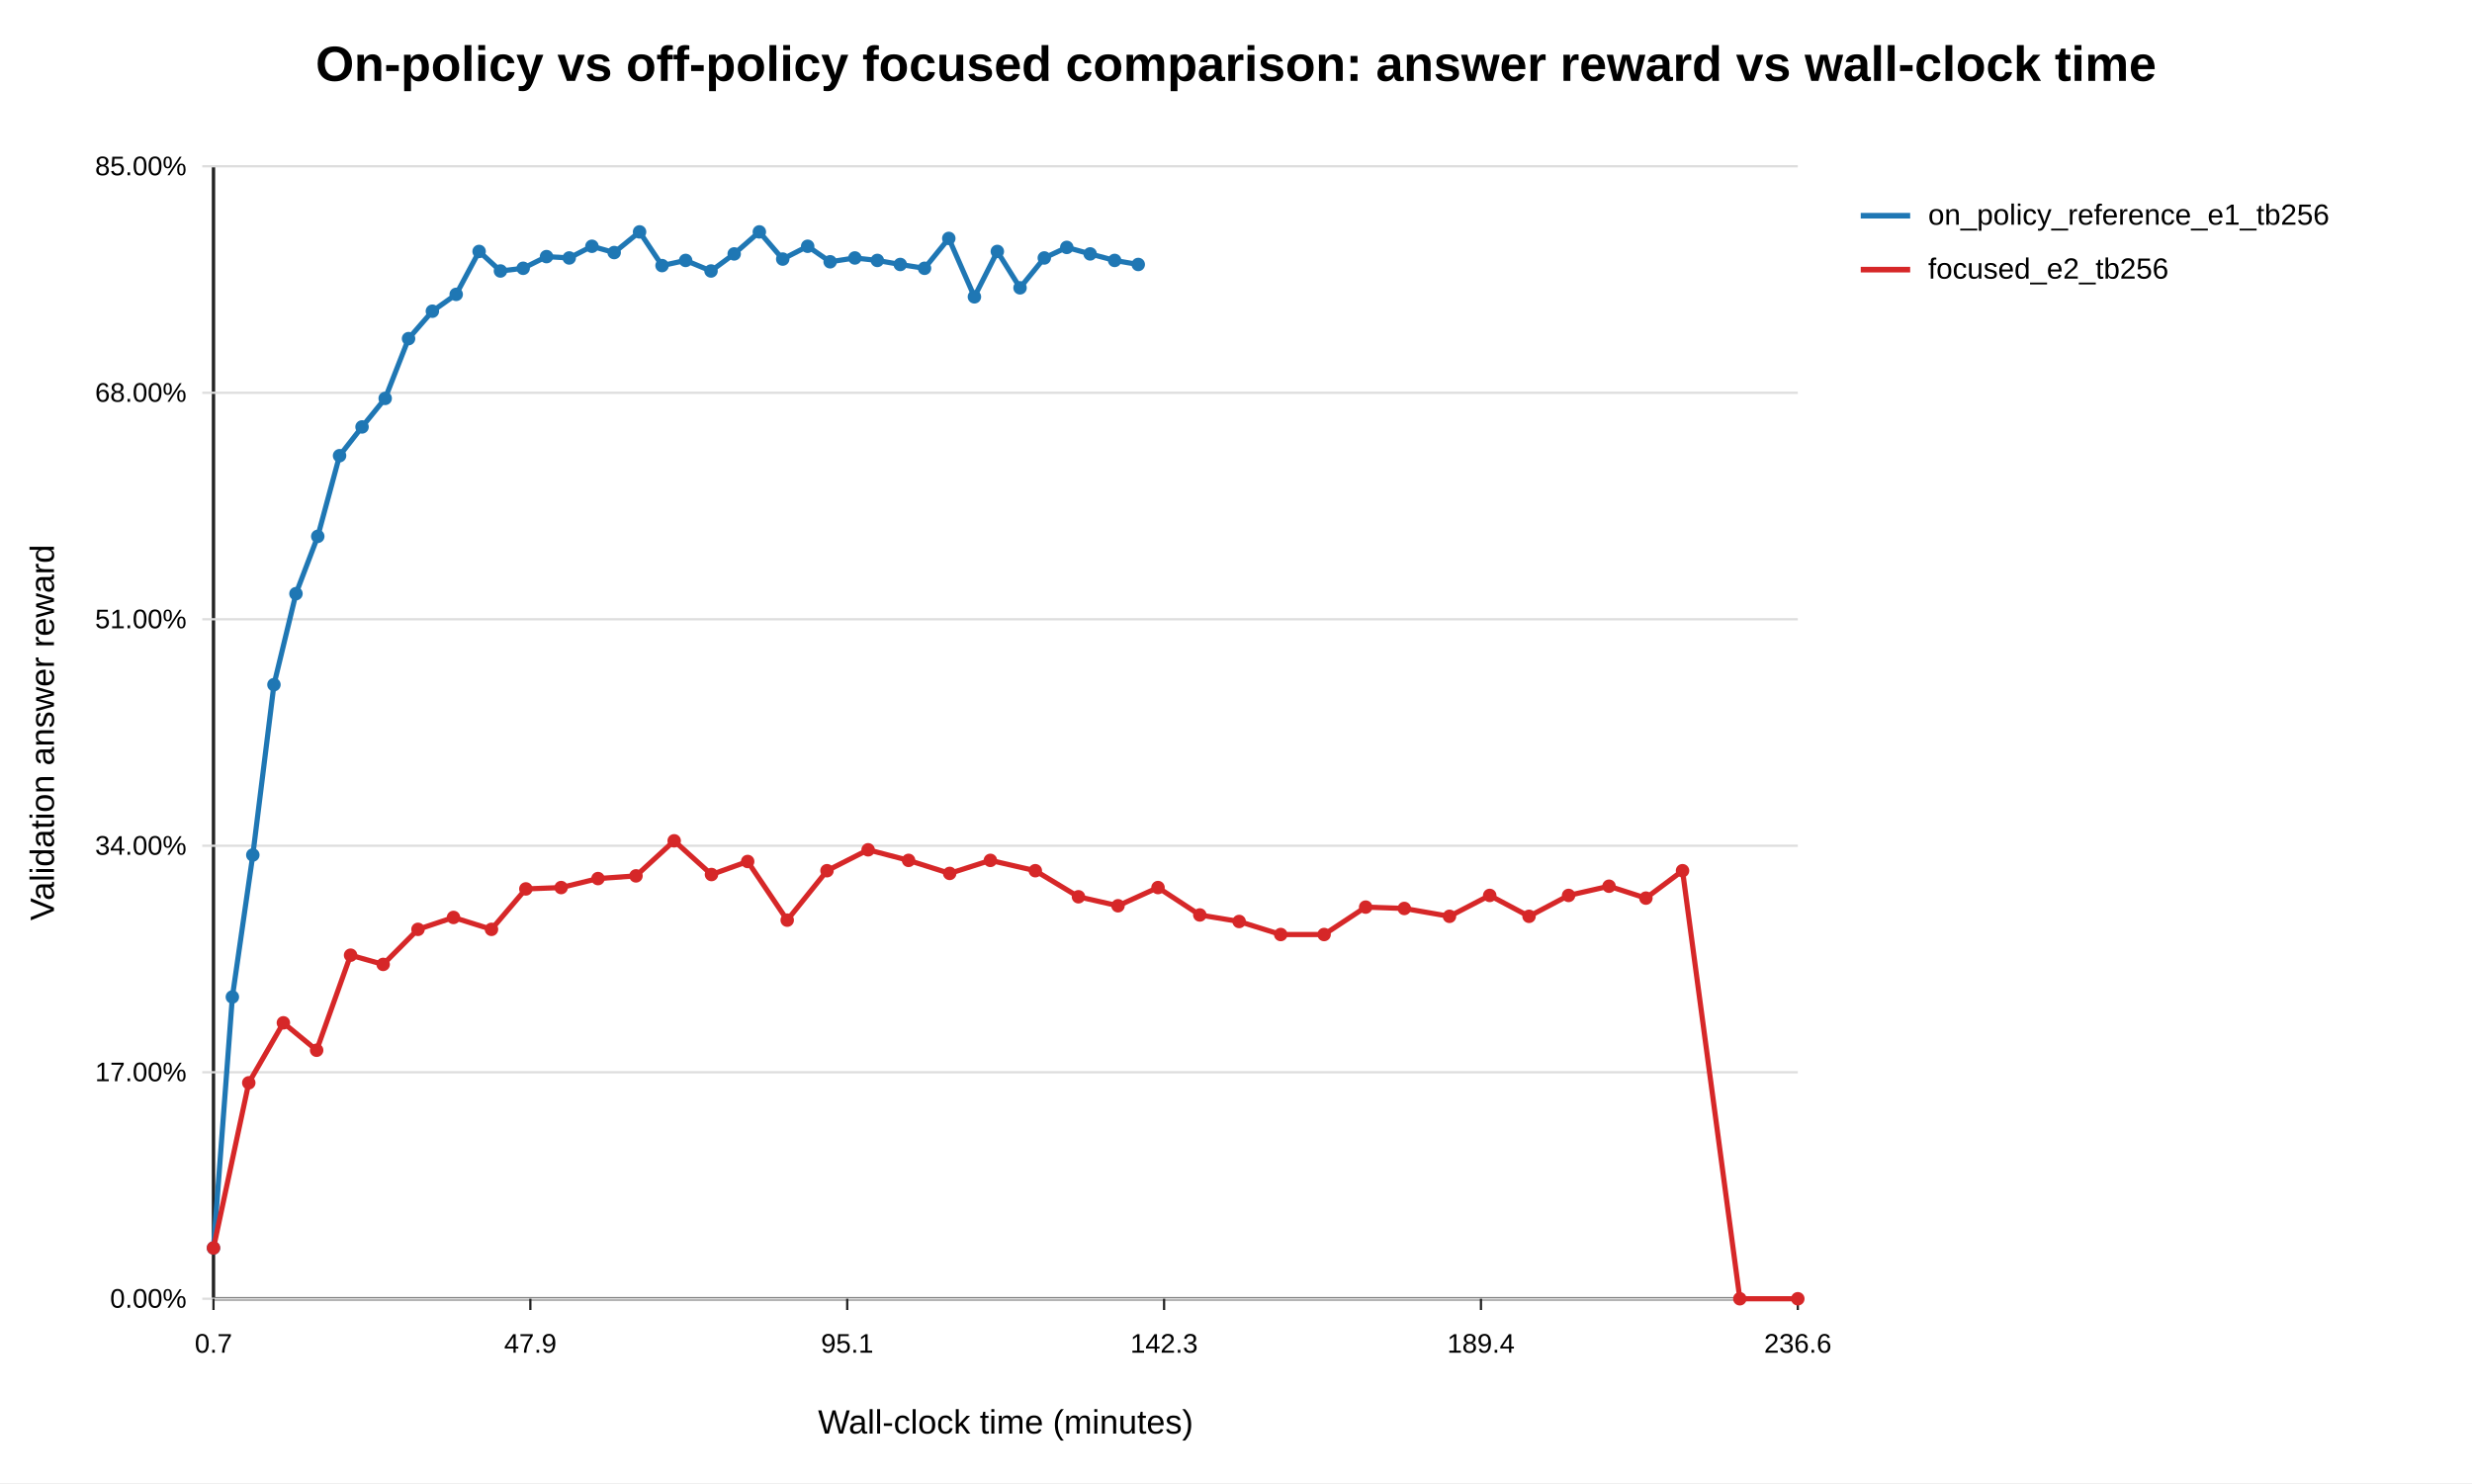
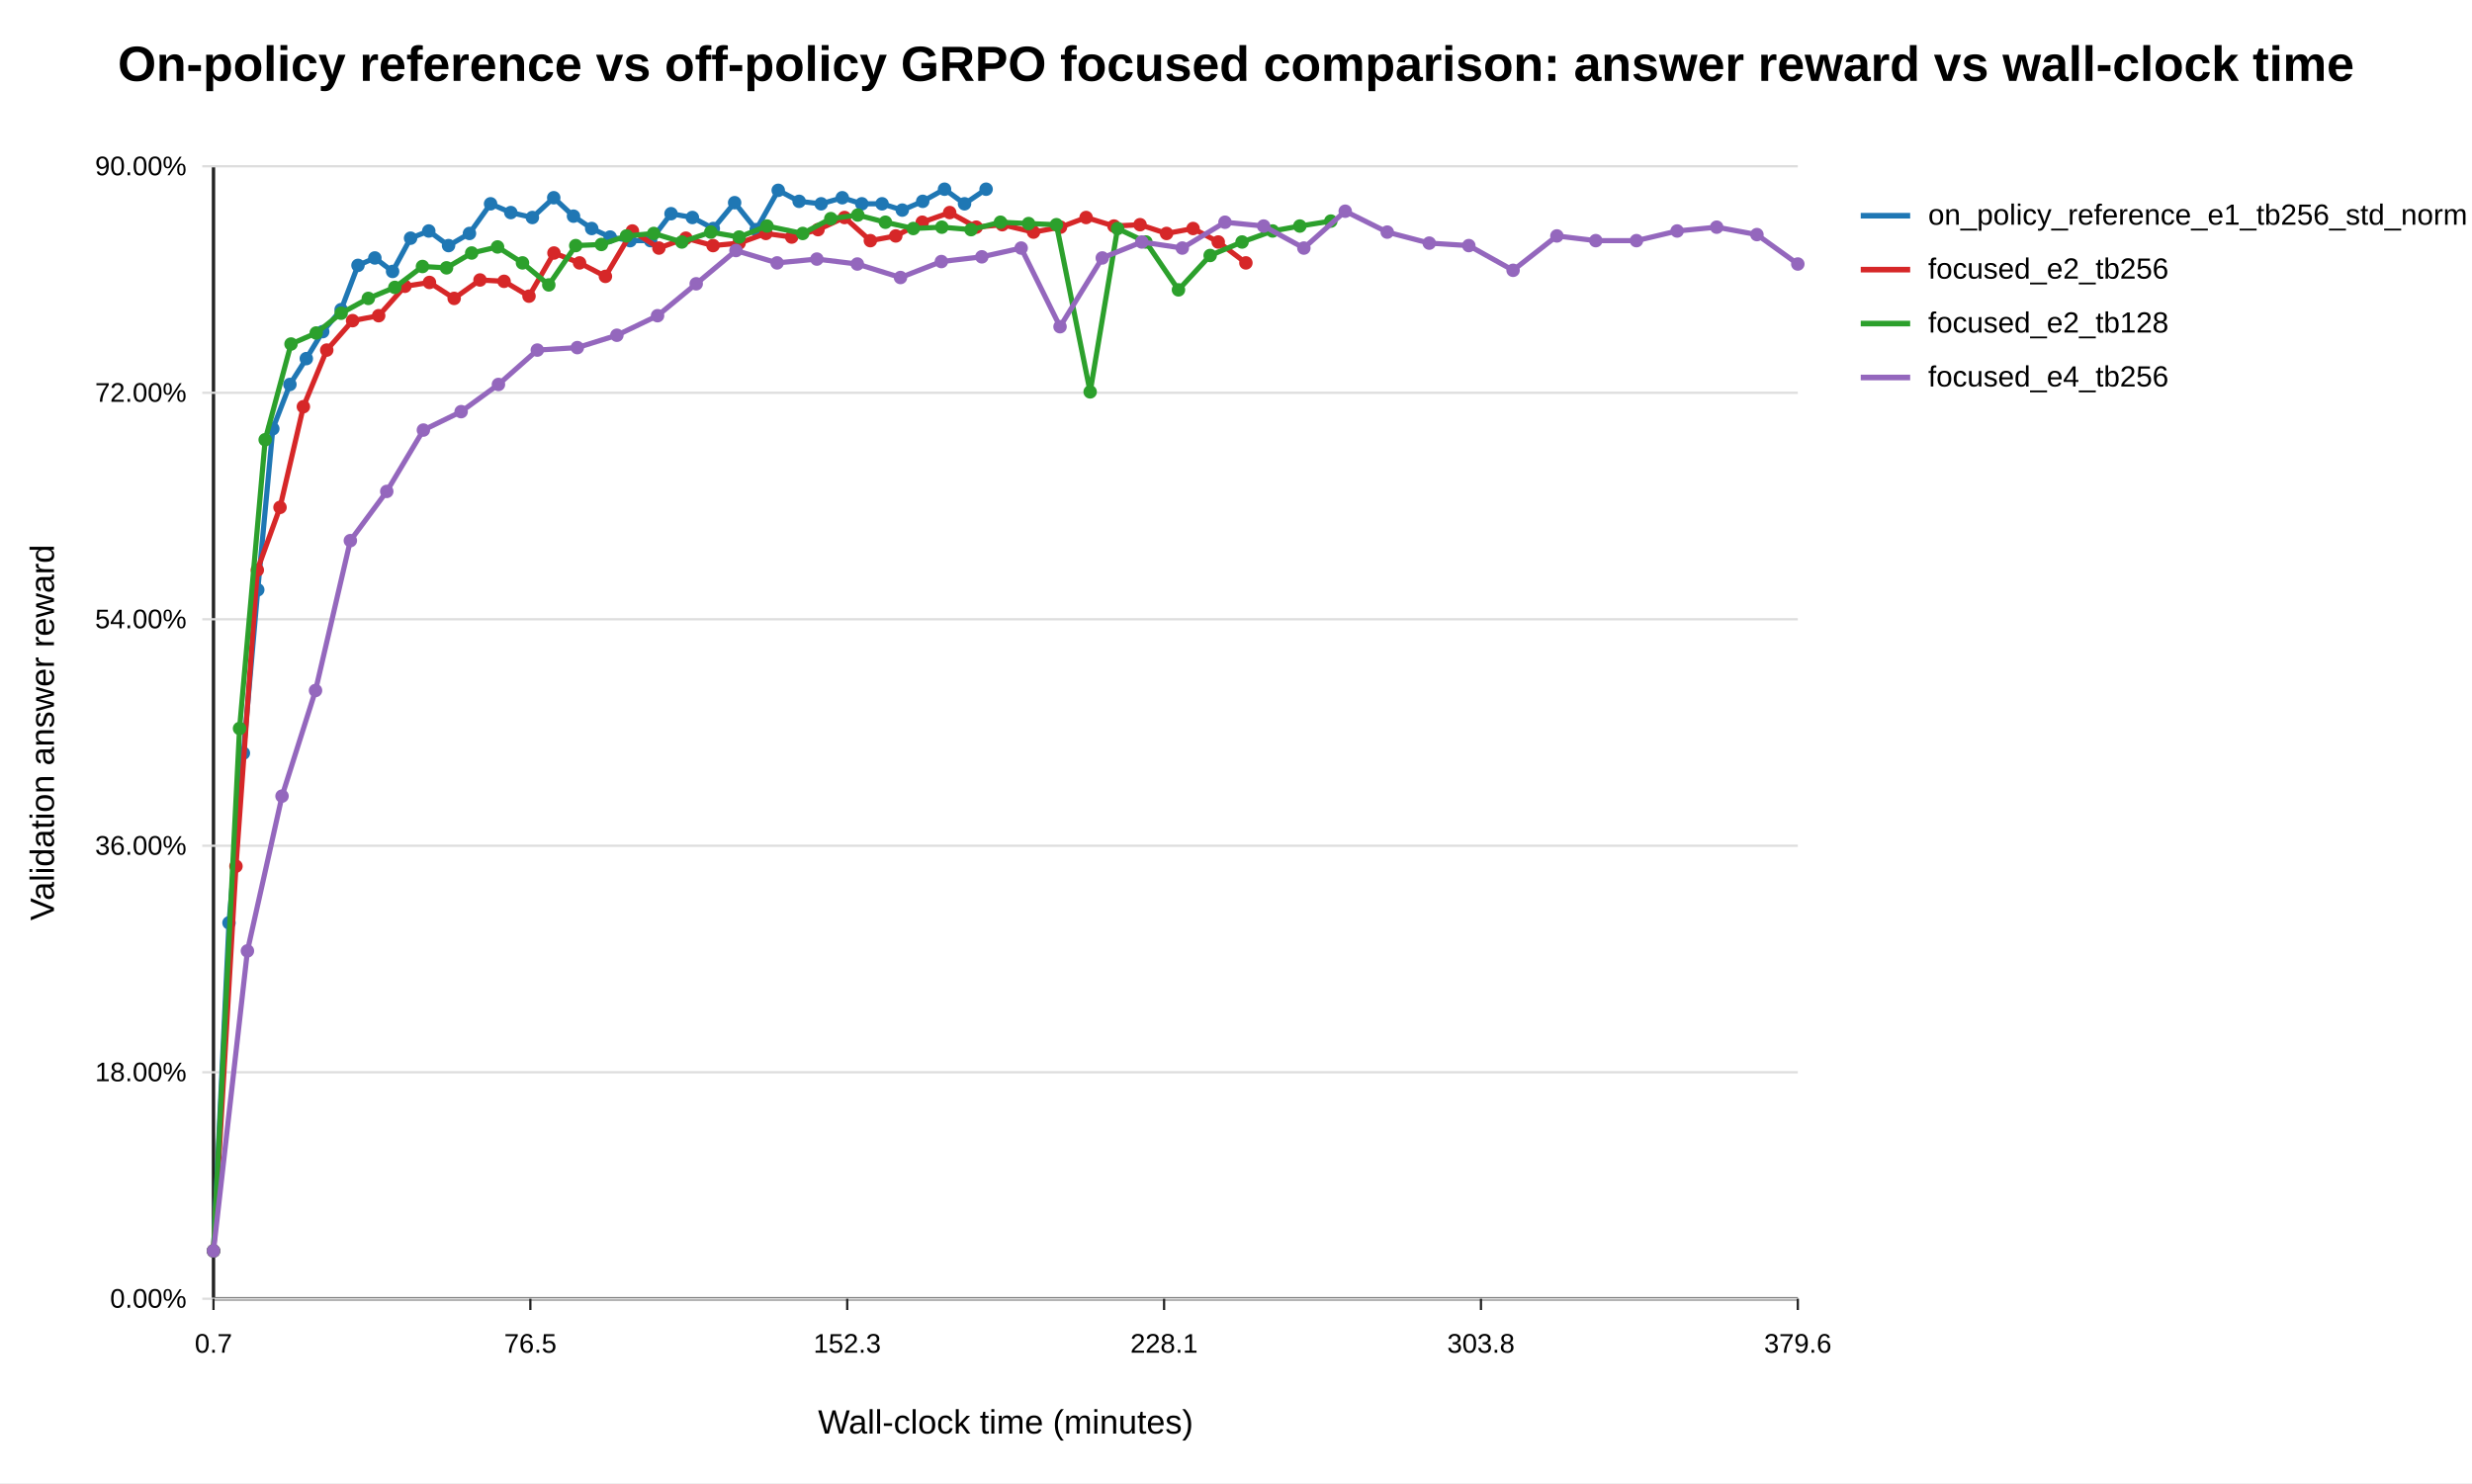
<svg xmlns="http://www.w3.org/2000/svg" width="1100" height="660" viewBox="0 0 1100 660">
  <rect width="100%" height="100%" fill="white" />
-   <text x="550.0" y="36" text-anchor="middle" font-family="Arial" font-size="22" font-weight="700">On-policy vs off-policy focused comparison: answer reward vs wall-clock time</text>
+   <text x="550.0" y="36" text-anchor="middle" font-family="Arial" font-size="22" font-weight="700">On-policy reference vs off-policy GRPO focused comparison: answer reward vs wall-clock time</text>
  <line x1="95" y1="578" x2="800" y2="578" stroke="#222" stroke-width="1.5" />
  <line x1="95" y1="74" x2="95" y2="578" stroke="#222" stroke-width="1.5" />
  <line x1="90" y1="578.0" x2="800" y2="578.0" stroke="#ddd" stroke-width="1" />
  <text x="83" y="582.0" text-anchor="end" font-family="Arial" font-size="12">0.00%</text>
  <line x1="90" y1="477.2" x2="800" y2="477.2" stroke="#ddd" stroke-width="1" />
-   <text x="83" y="481.2" text-anchor="end" font-family="Arial" font-size="12">17.00%</text>
+   <text x="83" y="481.2" text-anchor="end" font-family="Arial" font-size="12">18.00%</text>
  <line x1="90" y1="376.4" x2="800" y2="376.4" stroke="#ddd" stroke-width="1" />
-   <text x="83" y="380.4" text-anchor="end" font-family="Arial" font-size="12">34.00%</text>
+   <text x="83" y="380.4" text-anchor="end" font-family="Arial" font-size="12">36.00%</text>
  <line x1="90" y1="275.6" x2="800" y2="275.6" stroke="#ddd" stroke-width="1" />
-   <text x="83" y="279.6" text-anchor="end" font-family="Arial" font-size="12">51.00%</text>
+   <text x="83" y="279.6" text-anchor="end" font-family="Arial" font-size="12">54.00%</text>
  <line x1="90" y1="174.8" x2="800" y2="174.8" stroke="#ddd" stroke-width="1" />
-   <text x="83" y="178.8" text-anchor="end" font-family="Arial" font-size="12">68.00%</text>
+   <text x="83" y="178.8" text-anchor="end" font-family="Arial" font-size="12">72.00%</text>
  <line x1="90" y1="74.0" x2="800" y2="74.0" stroke="#ddd" stroke-width="1" />
-   <text x="83" y="78.0" text-anchor="end" font-family="Arial" font-size="12">85.00%</text>
+   <text x="83" y="78.0" text-anchor="end" font-family="Arial" font-size="12">90.00%</text>
  <line x1="95.0" y1="578" x2="95.0" y2="583" stroke="#222" stroke-width="1" />
  <text x="95.0" y="602" text-anchor="middle" font-family="Arial" font-size="12">0.7</text>
  <line x1="236.0" y1="578" x2="236.0" y2="583" stroke="#222" stroke-width="1" />
-   <text x="236.0" y="602" text-anchor="middle" font-family="Arial" font-size="12">47.9</text>
+   <text x="236.0" y="602" text-anchor="middle" font-family="Arial" font-size="12">76.5</text>
  <line x1="377.0" y1="578" x2="377.0" y2="583" stroke="#222" stroke-width="1" />
-   <text x="377.0" y="602" text-anchor="middle" font-family="Arial" font-size="12">95.1</text>
+   <text x="377.0" y="602" text-anchor="middle" font-family="Arial" font-size="12">152.3</text>
  <line x1="518.0" y1="578" x2="518.0" y2="583" stroke="#222" stroke-width="1" />
-   <text x="518.0" y="602" text-anchor="middle" font-family="Arial" font-size="12">142.3</text>
+   <text x="518.0" y="602" text-anchor="middle" font-family="Arial" font-size="12">228.1</text>
  <line x1="659.0" y1="578" x2="659.0" y2="583" stroke="#222" stroke-width="1" />
-   <text x="659.0" y="602" text-anchor="middle" font-family="Arial" font-size="12">189.4</text>
+   <text x="659.0" y="602" text-anchor="middle" font-family="Arial" font-size="12">303.8</text>
  <line x1="800.0" y1="578" x2="800.0" y2="583" stroke="#222" stroke-width="1" />
-   <text x="800.0" y="602" text-anchor="middle" font-family="Arial" font-size="12">236.6</text>
-   <polyline fill="none" stroke="#1f77b4" stroke-width="2.3" points="95.0,555.4 103.4,443.7 112.5,380.5 121.9,304.7 131.7,264.2 141.4,238.7 151.1,202.8 161.1,190.0 171.4,177.3 181.8,150.7 192.4,138.5 203.0,131.0 213.2,111.9 222.7,120.6 232.8,119.4 243.2,114.2 253.3,114.8 263.4,109.6 273.3,112.4 284.6,103.2 294.6,118.2 305.1,115.9 316.4,120.6 326.7,113.0 337.9,103.2 348.3,115.3 359.4,109.6 369.4,116.5 380.4,114.8 390.4,115.9 400.6,117.7 411.4,119.4 422.2,106.1 433.6,132.1 443.8,111.9 453.9,128.1 464.7,114.8 474.7,110.1 485.1,113.0 496.0,115.9 506.5,117.7" />
-   <circle cx="95.0" cy="555.4" r="3" fill="#1f77b4" />
-   <circle cx="103.4" cy="443.7" r="3" fill="#1f77b4" />
-   <circle cx="112.5" cy="380.5" r="3" fill="#1f77b4" />
-   <circle cx="121.9" cy="304.7" r="3" fill="#1f77b4" />
-   <circle cx="131.7" cy="264.2" r="3" fill="#1f77b4" />
-   <circle cx="141.4" cy="238.7" r="3" fill="#1f77b4" />
-   <circle cx="151.1" cy="202.8" r="3" fill="#1f77b4" />
-   <circle cx="161.1" cy="190.0" r="3" fill="#1f77b4" />
-   <circle cx="171.4" cy="177.3" r="3" fill="#1f77b4" />
-   <circle cx="181.8" cy="150.7" r="3" fill="#1f77b4" />
-   <circle cx="192.4" cy="138.5" r="3" fill="#1f77b4" />
-   <circle cx="203.0" cy="131.0" r="3" fill="#1f77b4" />
-   <circle cx="213.2" cy="111.9" r="3" fill="#1f77b4" />
-   <circle cx="222.7" cy="120.6" r="3" fill="#1f77b4" />
-   <circle cx="232.8" cy="119.4" r="3" fill="#1f77b4" />
-   <circle cx="243.2" cy="114.2" r="3" fill="#1f77b4" />
-   <circle cx="253.3" cy="114.8" r="3" fill="#1f77b4" />
-   <circle cx="263.4" cy="109.6" r="3" fill="#1f77b4" />
-   <circle cx="273.3" cy="112.4" r="3" fill="#1f77b4" />
-   <circle cx="284.6" cy="103.2" r="3" fill="#1f77b4" />
-   <circle cx="294.6" cy="118.2" r="3" fill="#1f77b4" />
-   <circle cx="305.1" cy="115.9" r="3" fill="#1f77b4" />
-   <circle cx="316.4" cy="120.6" r="3" fill="#1f77b4" />
-   <circle cx="326.7" cy="113.0" r="3" fill="#1f77b4" />
-   <circle cx="337.9" cy="103.2" r="3" fill="#1f77b4" />
-   <circle cx="348.3" cy="115.3" r="3" fill="#1f77b4" />
-   <circle cx="359.4" cy="109.6" r="3" fill="#1f77b4" />
-   <circle cx="369.4" cy="116.5" r="3" fill="#1f77b4" />
-   <circle cx="380.4" cy="114.8" r="3" fill="#1f77b4" />
-   <circle cx="390.4" cy="115.9" r="3" fill="#1f77b4" />
-   <circle cx="400.6" cy="117.7" r="3" fill="#1f77b4" />
-   <circle cx="411.4" cy="119.4" r="3" fill="#1f77b4" />
-   <circle cx="422.2" cy="106.1" r="3" fill="#1f77b4" />
-   <circle cx="433.6" cy="132.1" r="3" fill="#1f77b4" />
-   <circle cx="443.8" cy="111.9" r="3" fill="#1f77b4" />
-   <circle cx="453.9" cy="128.1" r="3" fill="#1f77b4" />
-   <circle cx="464.7" cy="114.8" r="3" fill="#1f77b4" />
-   <circle cx="474.7" cy="110.1" r="3" fill="#1f77b4" />
-   <circle cx="485.1" cy="113.0" r="3" fill="#1f77b4" />
-   <circle cx="496.0" cy="115.9" r="3" fill="#1f77b4" />
-   <circle cx="506.5" cy="117.7" r="3" fill="#1f77b4" />
+   <text x="800.0" y="602" text-anchor="middle" font-family="Arial" font-size="12">379.6</text>
+   <polyline fill="none" stroke="#1f77b4" stroke-width="2.3" points="95.0,556.7 101.9,410.7 108.3,335.2 114.7,262.5 121.4,190.8 129.0,171.1 136.3,159.6 143.6,147.6 151.8,137.8 159.3,118.1 166.8,114.8 174.7,120.8 182.7,106.0 190.8,102.8 199.6,109.3 208.9,103.9 218.3,90.7 227.3,94.6 236.9,96.8 246.4,88.0 255.2,96.2 263.3,101.7 271.5,105.5 280.4,107.1 289.5,107.1 298.6,95.1 308.1,96.8 317.4,101.7 326.9,90.2 336.5,102.2 346.3,84.7 355.6,89.6 365.4,90.7 374.8,88.0 383.5,90.7 392.5,90.7 401.5,93.5 410.6,89.6 420.3,84.2 429.2,90.7 438.8,84.2" />
+   <circle cx="95.0" cy="556.7" r="3" fill="#1f77b4" />
+   <circle cx="101.9" cy="410.7" r="3" fill="#1f77b4" />
+   <circle cx="108.3" cy="335.2" r="3" fill="#1f77b4" />
+   <circle cx="114.7" cy="262.5" r="3" fill="#1f77b4" />
+   <circle cx="121.4" cy="190.8" r="3" fill="#1f77b4" />
+   <circle cx="129.0" cy="171.1" r="3" fill="#1f77b4" />
+   <circle cx="136.3" cy="159.6" r="3" fill="#1f77b4" />
+   <circle cx="143.6" cy="147.6" r="3" fill="#1f77b4" />
+   <circle cx="151.8" cy="137.8" r="3" fill="#1f77b4" />
+   <circle cx="159.3" cy="118.1" r="3" fill="#1f77b4" />
+   <circle cx="166.8" cy="114.8" r="3" fill="#1f77b4" />
+   <circle cx="174.7" cy="120.8" r="3" fill="#1f77b4" />
+   <circle cx="182.7" cy="106.0" r="3" fill="#1f77b4" />
+   <circle cx="190.8" cy="102.8" r="3" fill="#1f77b4" />
+   <circle cx="199.6" cy="109.3" r="3" fill="#1f77b4" />
+   <circle cx="208.9" cy="103.9" r="3" fill="#1f77b4" />
+   <circle cx="218.3" cy="90.7" r="3" fill="#1f77b4" />
+   <circle cx="227.3" cy="94.6" r="3" fill="#1f77b4" />
+   <circle cx="236.9" cy="96.8" r="3" fill="#1f77b4" />
+   <circle cx="246.4" cy="88.0" r="3" fill="#1f77b4" />
+   <circle cx="255.2" cy="96.2" r="3" fill="#1f77b4" />
+   <circle cx="263.3" cy="101.7" r="3" fill="#1f77b4" />
+   <circle cx="271.5" cy="105.5" r="3" fill="#1f77b4" />
+   <circle cx="280.4" cy="107.1" r="3" fill="#1f77b4" />
+   <circle cx="289.5" cy="107.1" r="3" fill="#1f77b4" />
+   <circle cx="298.6" cy="95.1" r="3" fill="#1f77b4" />
+   <circle cx="308.1" cy="96.8" r="3" fill="#1f77b4" />
+   <circle cx="317.4" cy="101.7" r="3" fill="#1f77b4" />
+   <circle cx="326.9" cy="90.2" r="3" fill="#1f77b4" />
+   <circle cx="336.5" cy="102.2" r="3" fill="#1f77b4" />
+   <circle cx="346.3" cy="84.7" r="3" fill="#1f77b4" />
+   <circle cx="355.6" cy="89.6" r="3" fill="#1f77b4" />
+   <circle cx="365.4" cy="90.7" r="3" fill="#1f77b4" />
+   <circle cx="374.8" cy="88.0" r="3" fill="#1f77b4" />
+   <circle cx="383.5" cy="90.7" r="3" fill="#1f77b4" />
+   <circle cx="392.5" cy="90.7" r="3" fill="#1f77b4" />
+   <circle cx="401.5" cy="93.5" r="3" fill="#1f77b4" />
+   <circle cx="410.6" cy="89.6" r="3" fill="#1f77b4" />
+   <circle cx="420.3" cy="84.2" r="3" fill="#1f77b4" />
+   <circle cx="429.2" cy="90.7" r="3" fill="#1f77b4" />
+   <circle cx="438.8" cy="84.2" r="3" fill="#1f77b4" />
  <line x1="828" y1="96" x2="850" y2="96" stroke="#1f77b4" stroke-width="2.5" />
-   <text x="858" y="100" font-family="Arial" font-size="13">on_policy_reference_e1_tb256</text>
-   <polyline fill="none" stroke="#d62728" stroke-width="2.3" points="95.0,555.4 110.7,481.9 126.1,455.2 140.9,467.4 156.0,425.1 170.5,429.2 186.0,413.6 201.8,408.3 218.7,413.6 234.0,395.6 249.7,395.0 266.1,391.0 283.0,389.8 300.0,374.2 316.6,389.2 332.7,383.4 350.3,409.5 368.0,387.5 386.3,378.2 404.3,382.9 422.6,388.7 440.7,382.9 460.7,387.5 479.9,399.1 497.5,403.1 515.3,395.0 533.9,407.2 551.4,410.1 569.9,415.9 589.2,415.9 607.7,403.7 624.9,404.3 645.0,407.8 662.9,398.5 680.4,407.8 698.0,398.5 716.0,394.4 732.4,399.7 748.7,387.5 774.2,578.0 800.0,578.0" />
-   <circle cx="95.0" cy="555.4" r="3" fill="#d62728" />
-   <circle cx="110.7" cy="481.9" r="3" fill="#d62728" />
-   <circle cx="126.1" cy="455.2" r="3" fill="#d62728" />
-   <circle cx="140.9" cy="467.4" r="3" fill="#d62728" />
-   <circle cx="156.0" cy="425.1" r="3" fill="#d62728" />
-   <circle cx="170.5" cy="429.2" r="3" fill="#d62728" />
-   <circle cx="186.0" cy="413.6" r="3" fill="#d62728" />
-   <circle cx="201.8" cy="408.3" r="3" fill="#d62728" />
-   <circle cx="218.7" cy="413.6" r="3" fill="#d62728" />
-   <circle cx="234.0" cy="395.6" r="3" fill="#d62728" />
-   <circle cx="249.7" cy="395.0" r="3" fill="#d62728" />
-   <circle cx="266.1" cy="391.0" r="3" fill="#d62728" />
-   <circle cx="283.0" cy="389.8" r="3" fill="#d62728" />
-   <circle cx="300.0" cy="374.2" r="3" fill="#d62728" />
-   <circle cx="316.6" cy="389.2" r="3" fill="#d62728" />
-   <circle cx="332.7" cy="383.4" r="3" fill="#d62728" />
-   <circle cx="350.3" cy="409.5" r="3" fill="#d62728" />
-   <circle cx="368.0" cy="387.5" r="3" fill="#d62728" />
-   <circle cx="386.3" cy="378.2" r="3" fill="#d62728" />
-   <circle cx="404.3" cy="382.9" r="3" fill="#d62728" />
-   <circle cx="422.6" cy="388.7" r="3" fill="#d62728" />
-   <circle cx="440.7" cy="382.9" r="3" fill="#d62728" />
-   <circle cx="460.7" cy="387.5" r="3" fill="#d62728" />
-   <circle cx="479.9" cy="399.1" r="3" fill="#d62728" />
-   <circle cx="497.5" cy="403.1" r="3" fill="#d62728" />
-   <circle cx="515.3" cy="395.0" r="3" fill="#d62728" />
-   <circle cx="533.9" cy="407.2" r="3" fill="#d62728" />
-   <circle cx="551.4" cy="410.1" r="3" fill="#d62728" />
-   <circle cx="569.9" cy="415.9" r="3" fill="#d62728" />
-   <circle cx="589.2" cy="415.9" r="3" fill="#d62728" />
-   <circle cx="607.7" cy="403.7" r="3" fill="#d62728" />
-   <circle cx="624.9" cy="404.3" r="3" fill="#d62728" />
-   <circle cx="645.0" cy="407.8" r="3" fill="#d62728" />
-   <circle cx="662.9" cy="398.5" r="3" fill="#d62728" />
-   <circle cx="680.4" cy="407.8" r="3" fill="#d62728" />
-   <circle cx="698.0" cy="398.5" r="3" fill="#d62728" />
-   <circle cx="716.0" cy="394.4" r="3" fill="#d62728" />
-   <circle cx="732.4" cy="399.7" r="3" fill="#d62728" />
-   <circle cx="748.7" cy="387.5" r="3" fill="#d62728" />
-   <circle cx="774.2" cy="578.0" r="3" fill="#d62728" />
-   <circle cx="800.0" cy="578.0" r="3" fill="#d62728" />
+   <text x="858" y="100" font-family="Arial" font-size="13">on_policy_reference_e1_tb256_std_norm</text>
+   <polyline fill="none" stroke="#d62728" stroke-width="2.3" points="95.0,556.7 105.0,385.5 114.5,253.7 124.6,225.8 135.0,181.0 145.4,155.8 156.9,142.7 168.5,140.5 180.2,127.4 191.1,125.7 202.1,132.8 213.6,124.6 224.3,125.2 235.4,131.8 246.5,112.6 257.9,117.0 269.4,123.0 281.4,102.8 293.2,110.4 305.2,106.0 317.3,109.3 328.9,108.2 340.8,103.9 352.3,105.5 364.0,102.2 375.8,96.8 387.3,107.1 398.6,105.0 410.4,98.9 422.6,94.6 434.4,101.1 446.0,100.0 459.9,103.3 471.9,101.1 483.3,96.8 495.7,100.6 507.3,100.0 519.1,103.9 530.9,101.7 542.1,107.7 554.4,117.0" />
+   <circle cx="95.0" cy="556.7" r="3" fill="#d62728" />
+   <circle cx="105.0" cy="385.5" r="3" fill="#d62728" />
+   <circle cx="114.5" cy="253.7" r="3" fill="#d62728" />
+   <circle cx="124.6" cy="225.8" r="3" fill="#d62728" />
+   <circle cx="135.0" cy="181.0" r="3" fill="#d62728" />
+   <circle cx="145.4" cy="155.8" r="3" fill="#d62728" />
+   <circle cx="156.9" cy="142.7" r="3" fill="#d62728" />
+   <circle cx="168.5" cy="140.5" r="3" fill="#d62728" />
+   <circle cx="180.2" cy="127.4" r="3" fill="#d62728" />
+   <circle cx="191.1" cy="125.7" r="3" fill="#d62728" />
+   <circle cx="202.1" cy="132.8" r="3" fill="#d62728" />
+   <circle cx="213.6" cy="124.6" r="3" fill="#d62728" />
+   <circle cx="224.3" cy="125.2" r="3" fill="#d62728" />
+   <circle cx="235.4" cy="131.8" r="3" fill="#d62728" />
+   <circle cx="246.5" cy="112.6" r="3" fill="#d62728" />
+   <circle cx="257.9" cy="117.0" r="3" fill="#d62728" />
+   <circle cx="269.4" cy="123.0" r="3" fill="#d62728" />
+   <circle cx="281.4" cy="102.8" r="3" fill="#d62728" />
+   <circle cx="293.2" cy="110.4" r="3" fill="#d62728" />
+   <circle cx="305.2" cy="106.0" r="3" fill="#d62728" />
+   <circle cx="317.3" cy="109.3" r="3" fill="#d62728" />
+   <circle cx="328.9" cy="108.2" r="3" fill="#d62728" />
+   <circle cx="340.8" cy="103.9" r="3" fill="#d62728" />
+   <circle cx="352.3" cy="105.5" r="3" fill="#d62728" />
+   <circle cx="364.0" cy="102.2" r="3" fill="#d62728" />
+   <circle cx="375.8" cy="96.8" r="3" fill="#d62728" />
+   <circle cx="387.3" cy="107.1" r="3" fill="#d62728" />
+   <circle cx="398.6" cy="105.0" r="3" fill="#d62728" />
+   <circle cx="410.4" cy="98.9" r="3" fill="#d62728" />
+   <circle cx="422.6" cy="94.6" r="3" fill="#d62728" />
+   <circle cx="434.4" cy="101.1" r="3" fill="#d62728" />
+   <circle cx="446.0" cy="100.0" r="3" fill="#d62728" />
+   <circle cx="459.9" cy="103.3" r="3" fill="#d62728" />
+   <circle cx="471.9" cy="101.1" r="3" fill="#d62728" />
+   <circle cx="483.3" cy="96.8" r="3" fill="#d62728" />
+   <circle cx="495.7" cy="100.6" r="3" fill="#d62728" />
+   <circle cx="507.3" cy="100.0" r="3" fill="#d62728" />
+   <circle cx="519.1" cy="103.9" r="3" fill="#d62728" />
+   <circle cx="530.9" cy="101.7" r="3" fill="#d62728" />
+   <circle cx="542.1" cy="107.7" r="3" fill="#d62728" />
+   <circle cx="554.4" cy="117.0" r="3" fill="#d62728" />
  <line x1="828" y1="120" x2="850" y2="120" stroke="#d62728" stroke-width="2.5" />
  <text x="858" y="124" font-family="Arial" font-size="13">focused_e2_tb256</text>
+   <polyline fill="none" stroke="#2ca02c" stroke-width="2.3" points="95.0,556.7 106.6,324.2 118.0,195.7 129.5,153.1 140.7,148.2 151.8,139.4 163.9,132.8 175.7,127.9 188.0,118.6 198.7,119.2 209.9,112.6 221.4,109.9 232.5,117.0 244.2,126.8 256.2,109.3 267.6,108.8 278.8,105.0 290.9,103.9 303.4,107.7 316.3,103.3 328.9,105.5 341.3,100.6 357.2,103.9 369.7,97.3 381.7,95.7 394.0,98.9 406.4,101.7 419.1,101.1 432.1,102.2 445.2,98.9 457.7,99.5 470.1,100.0 485.1,174.4 497.3,101.7 509.9,107.7 524.4,129.0 538.5,113.7 552.7,107.7 566.3,102.8 578.4,100.6 592.2,98.4" />
+   <circle cx="95.0" cy="556.7" r="3" fill="#2ca02c" />
+   <circle cx="106.6" cy="324.2" r="3" fill="#2ca02c" />
+   <circle cx="118.0" cy="195.7" r="3" fill="#2ca02c" />
+   <circle cx="129.5" cy="153.1" r="3" fill="#2ca02c" />
+   <circle cx="140.7" cy="148.2" r="3" fill="#2ca02c" />
+   <circle cx="151.8" cy="139.4" r="3" fill="#2ca02c" />
+   <circle cx="163.9" cy="132.8" r="3" fill="#2ca02c" />
+   <circle cx="175.7" cy="127.9" r="3" fill="#2ca02c" />
+   <circle cx="188.0" cy="118.6" r="3" fill="#2ca02c" />
+   <circle cx="198.7" cy="119.2" r="3" fill="#2ca02c" />
+   <circle cx="209.9" cy="112.6" r="3" fill="#2ca02c" />
+   <circle cx="221.4" cy="109.9" r="3" fill="#2ca02c" />
+   <circle cx="232.5" cy="117.0" r="3" fill="#2ca02c" />
+   <circle cx="244.2" cy="126.8" r="3" fill="#2ca02c" />
+   <circle cx="256.2" cy="109.3" r="3" fill="#2ca02c" />
+   <circle cx="267.6" cy="108.8" r="3" fill="#2ca02c" />
+   <circle cx="278.8" cy="105.0" r="3" fill="#2ca02c" />
+   <circle cx="290.9" cy="103.9" r="3" fill="#2ca02c" />
+   <circle cx="303.4" cy="107.7" r="3" fill="#2ca02c" />
+   <circle cx="316.3" cy="103.3" r="3" fill="#2ca02c" />
+   <circle cx="328.9" cy="105.5" r="3" fill="#2ca02c" />
+   <circle cx="341.3" cy="100.6" r="3" fill="#2ca02c" />
+   <circle cx="357.2" cy="103.9" r="3" fill="#2ca02c" />
+   <circle cx="369.7" cy="97.3" r="3" fill="#2ca02c" />
+   <circle cx="381.7" cy="95.7" r="3" fill="#2ca02c" />
+   <circle cx="394.0" cy="98.9" r="3" fill="#2ca02c" />
+   <circle cx="406.4" cy="101.7" r="3" fill="#2ca02c" />
+   <circle cx="419.1" cy="101.1" r="3" fill="#2ca02c" />
+   <circle cx="432.1" cy="102.2" r="3" fill="#2ca02c" />
+   <circle cx="445.2" cy="98.9" r="3" fill="#2ca02c" />
+   <circle cx="457.7" cy="99.5" r="3" fill="#2ca02c" />
+   <circle cx="470.1" cy="100.0" r="3" fill="#2ca02c" />
+   <circle cx="485.1" cy="174.4" r="3" fill="#2ca02c" />
+   <circle cx="497.3" cy="101.7" r="3" fill="#2ca02c" />
+   <circle cx="509.9" cy="107.7" r="3" fill="#2ca02c" />
+   <circle cx="524.4" cy="129.0" r="3" fill="#2ca02c" />
+   <circle cx="538.5" cy="113.7" r="3" fill="#2ca02c" />
+   <circle cx="552.7" cy="107.7" r="3" fill="#2ca02c" />
+   <circle cx="566.3" cy="102.8" r="3" fill="#2ca02c" />
+   <circle cx="578.4" cy="100.6" r="3" fill="#2ca02c" />
+   <circle cx="592.2" cy="98.4" r="3" fill="#2ca02c" />
+   <line x1="828" y1="144" x2="850" y2="144" stroke="#2ca02c" stroke-width="2.5" />
+   <text x="858" y="148" font-family="Arial" font-size="13">focused_e2_tb128</text>
+   <polyline fill="none" stroke="#9467bd" stroke-width="2.3" points="95.0,556.7 110.1,423.2 125.5,354.3 140.4,307.3 155.9,240.6 172.1,218.7 188.4,191.4 205.2,183.2 221.8,171.1 239.1,155.8 256.9,154.7 274.5,149.2 292.6,140.5 309.8,126.3 327.5,111.5 345.8,117.0 363.5,115.3 381.5,117.5 400.7,123.5 418.9,116.4 436.9,114.3 454.4,110.4 471.7,145.4 490.5,114.8 508.1,107.7 526.1,110.4 545.1,98.9 562.3,100.6 580.2,110.4 598.6,94.0 617.3,103.3 636.0,108.2 653.6,109.3 673.3,120.3 692.8,105.0 710.1,107.1 728.2,107.1 746.3,102.8 763.9,101.1 781.8,104.4 800.0,117.5" />
+   <circle cx="95.0" cy="556.7" r="3" fill="#9467bd" />
+   <circle cx="110.1" cy="423.2" r="3" fill="#9467bd" />
+   <circle cx="125.5" cy="354.3" r="3" fill="#9467bd" />
+   <circle cx="140.4" cy="307.3" r="3" fill="#9467bd" />
+   <circle cx="155.9" cy="240.6" r="3" fill="#9467bd" />
+   <circle cx="172.1" cy="218.7" r="3" fill="#9467bd" />
+   <circle cx="188.4" cy="191.4" r="3" fill="#9467bd" />
+   <circle cx="205.2" cy="183.2" r="3" fill="#9467bd" />
+   <circle cx="221.8" cy="171.1" r="3" fill="#9467bd" />
+   <circle cx="239.1" cy="155.8" r="3" fill="#9467bd" />
+   <circle cx="256.9" cy="154.7" r="3" fill="#9467bd" />
+   <circle cx="274.5" cy="149.2" r="3" fill="#9467bd" />
+   <circle cx="292.6" cy="140.5" r="3" fill="#9467bd" />
+   <circle cx="309.8" cy="126.3" r="3" fill="#9467bd" />
+   <circle cx="327.5" cy="111.5" r="3" fill="#9467bd" />
+   <circle cx="345.8" cy="117.0" r="3" fill="#9467bd" />
+   <circle cx="363.5" cy="115.3" r="3" fill="#9467bd" />
+   <circle cx="381.5" cy="117.5" r="3" fill="#9467bd" />
+   <circle cx="400.7" cy="123.5" r="3" fill="#9467bd" />
+   <circle cx="418.9" cy="116.4" r="3" fill="#9467bd" />
+   <circle cx="436.9" cy="114.3" r="3" fill="#9467bd" />
+   <circle cx="454.4" cy="110.4" r="3" fill="#9467bd" />
+   <circle cx="471.7" cy="145.4" r="3" fill="#9467bd" />
+   <circle cx="490.5" cy="114.8" r="3" fill="#9467bd" />
+   <circle cx="508.1" cy="107.7" r="3" fill="#9467bd" />
+   <circle cx="526.1" cy="110.4" r="3" fill="#9467bd" />
+   <circle cx="545.1" cy="98.9" r="3" fill="#9467bd" />
+   <circle cx="562.3" cy="100.6" r="3" fill="#9467bd" />
+   <circle cx="580.2" cy="110.4" r="3" fill="#9467bd" />
+   <circle cx="598.6" cy="94.0" r="3" fill="#9467bd" />
+   <circle cx="617.3" cy="103.3" r="3" fill="#9467bd" />
+   <circle cx="636.0" cy="108.2" r="3" fill="#9467bd" />
+   <circle cx="653.6" cy="109.3" r="3" fill="#9467bd" />
+   <circle cx="673.3" cy="120.3" r="3" fill="#9467bd" />
+   <circle cx="692.8" cy="105.0" r="3" fill="#9467bd" />
+   <circle cx="710.1" cy="107.1" r="3" fill="#9467bd" />
+   <circle cx="728.2" cy="107.1" r="3" fill="#9467bd" />
+   <circle cx="746.3" cy="102.8" r="3" fill="#9467bd" />
+   <circle cx="763.9" cy="101.1" r="3" fill="#9467bd" />
+   <circle cx="781.8" cy="104.4" r="3" fill="#9467bd" />
+   <circle cx="800.0" cy="117.5" r="3" fill="#9467bd" />
+   <line x1="828" y1="168" x2="850" y2="168" stroke="#9467bd" stroke-width="2.5" />
+   <text x="858" y="172" font-family="Arial" font-size="13">focused_e4_tb256</text>
  <text x="447.5" y="638" text-anchor="middle" font-family="Arial" font-size="15">Wall-clock time (minutes)</text>
  <text x="24" y="326.0" text-anchor="middle" font-family="Arial" font-size="15" transform="rotate(-90 24 326.0)">Validation answer reward</text>
</svg>
